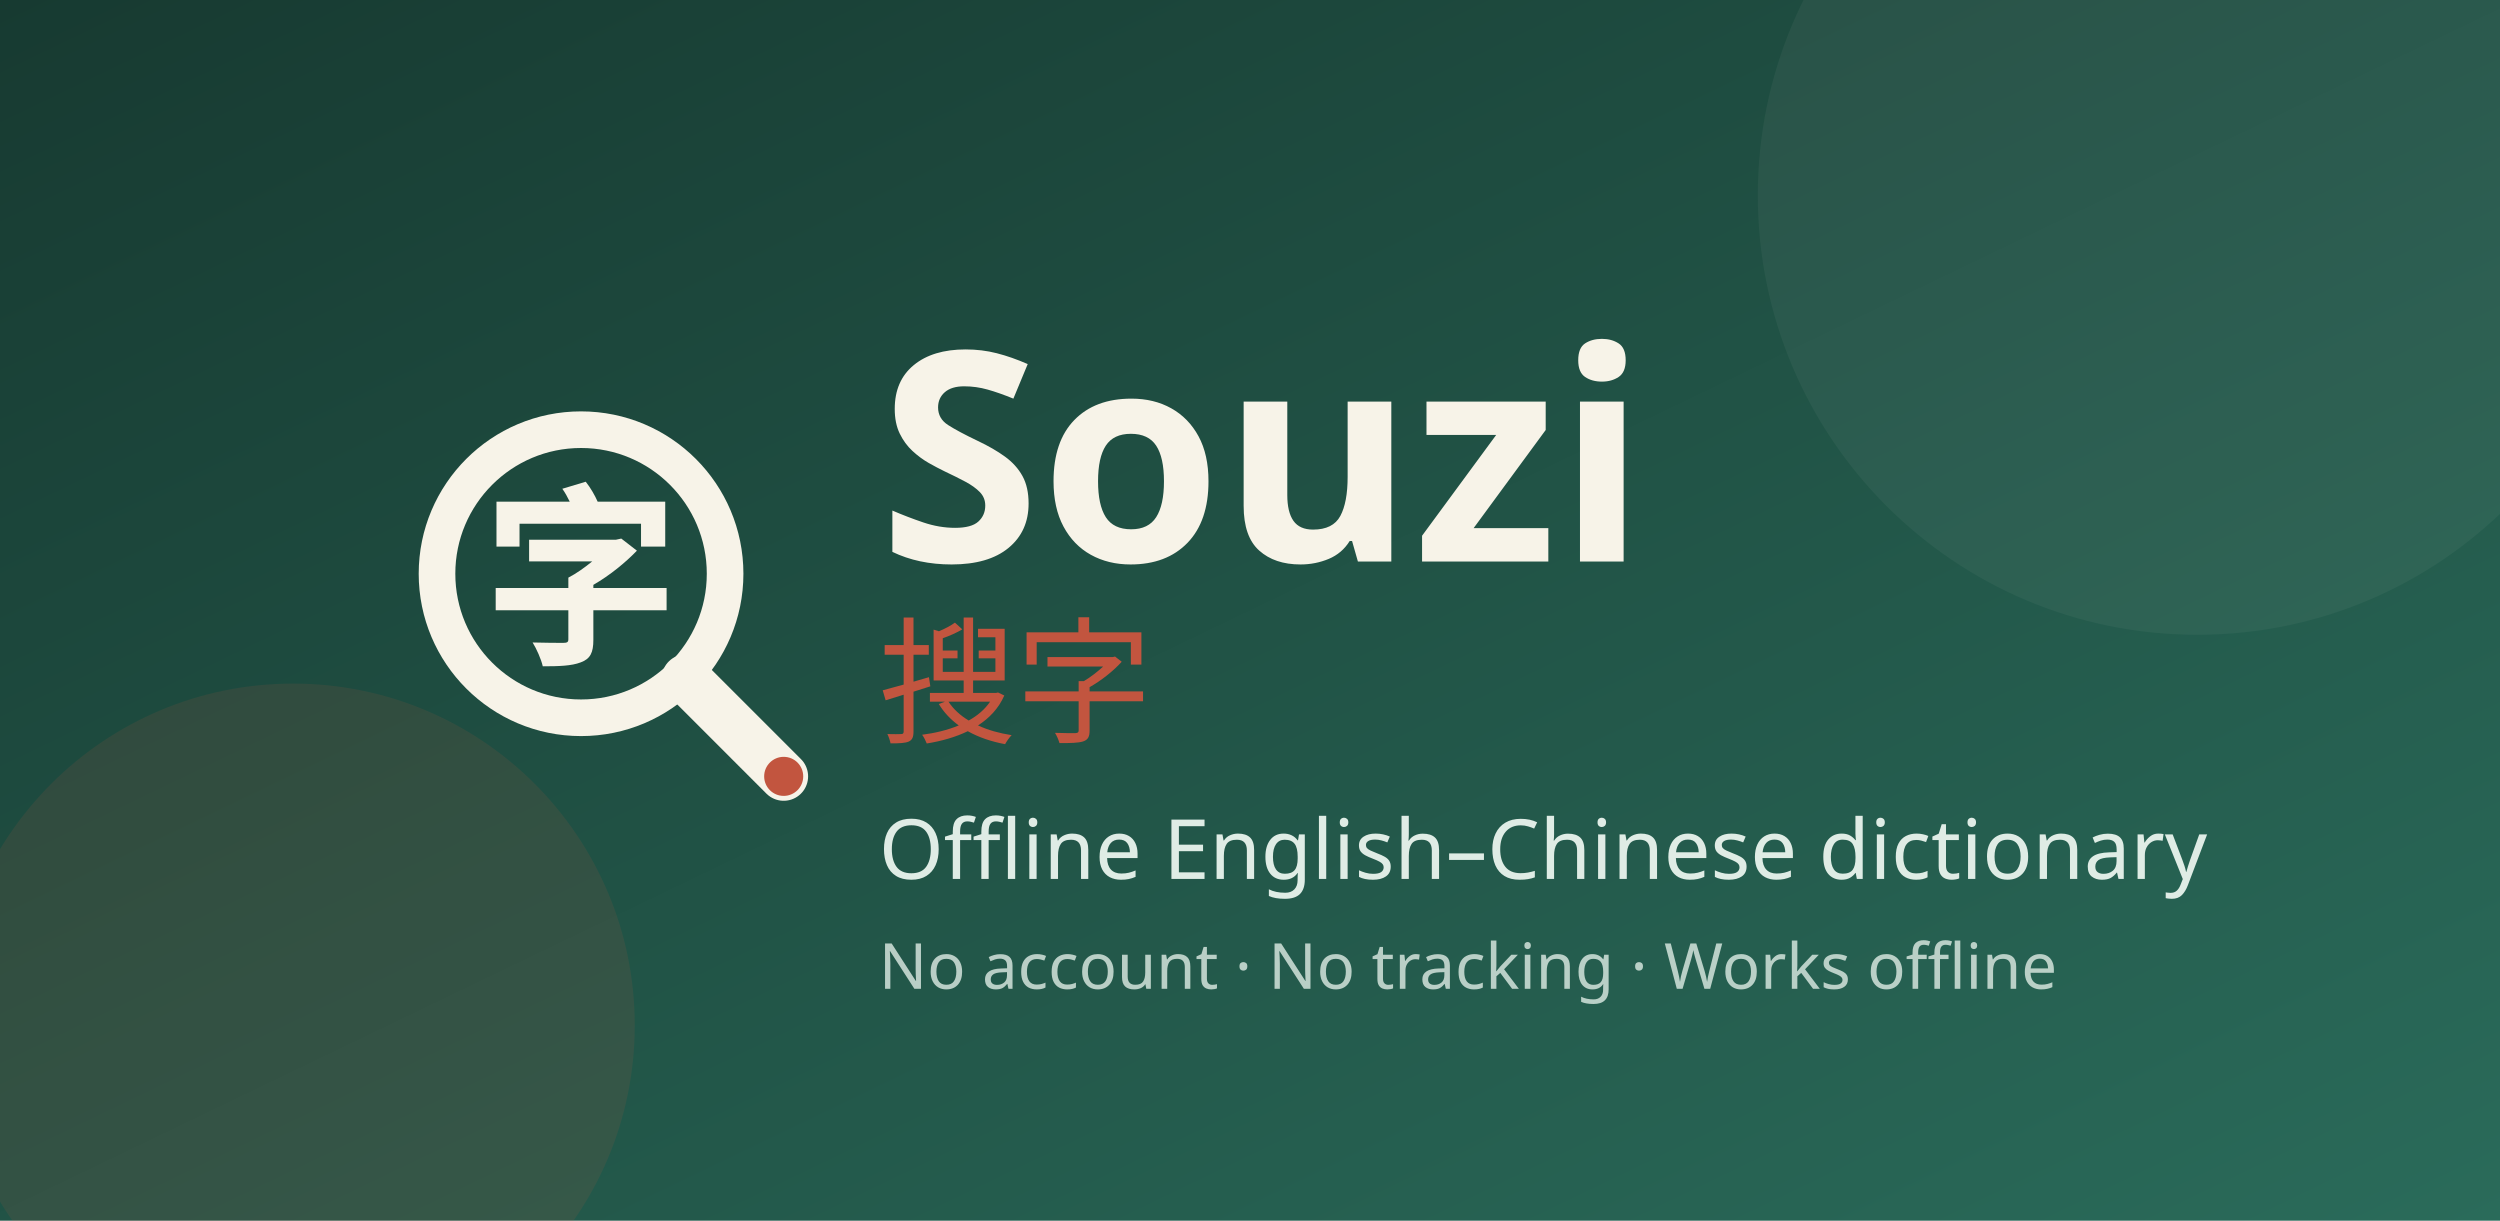
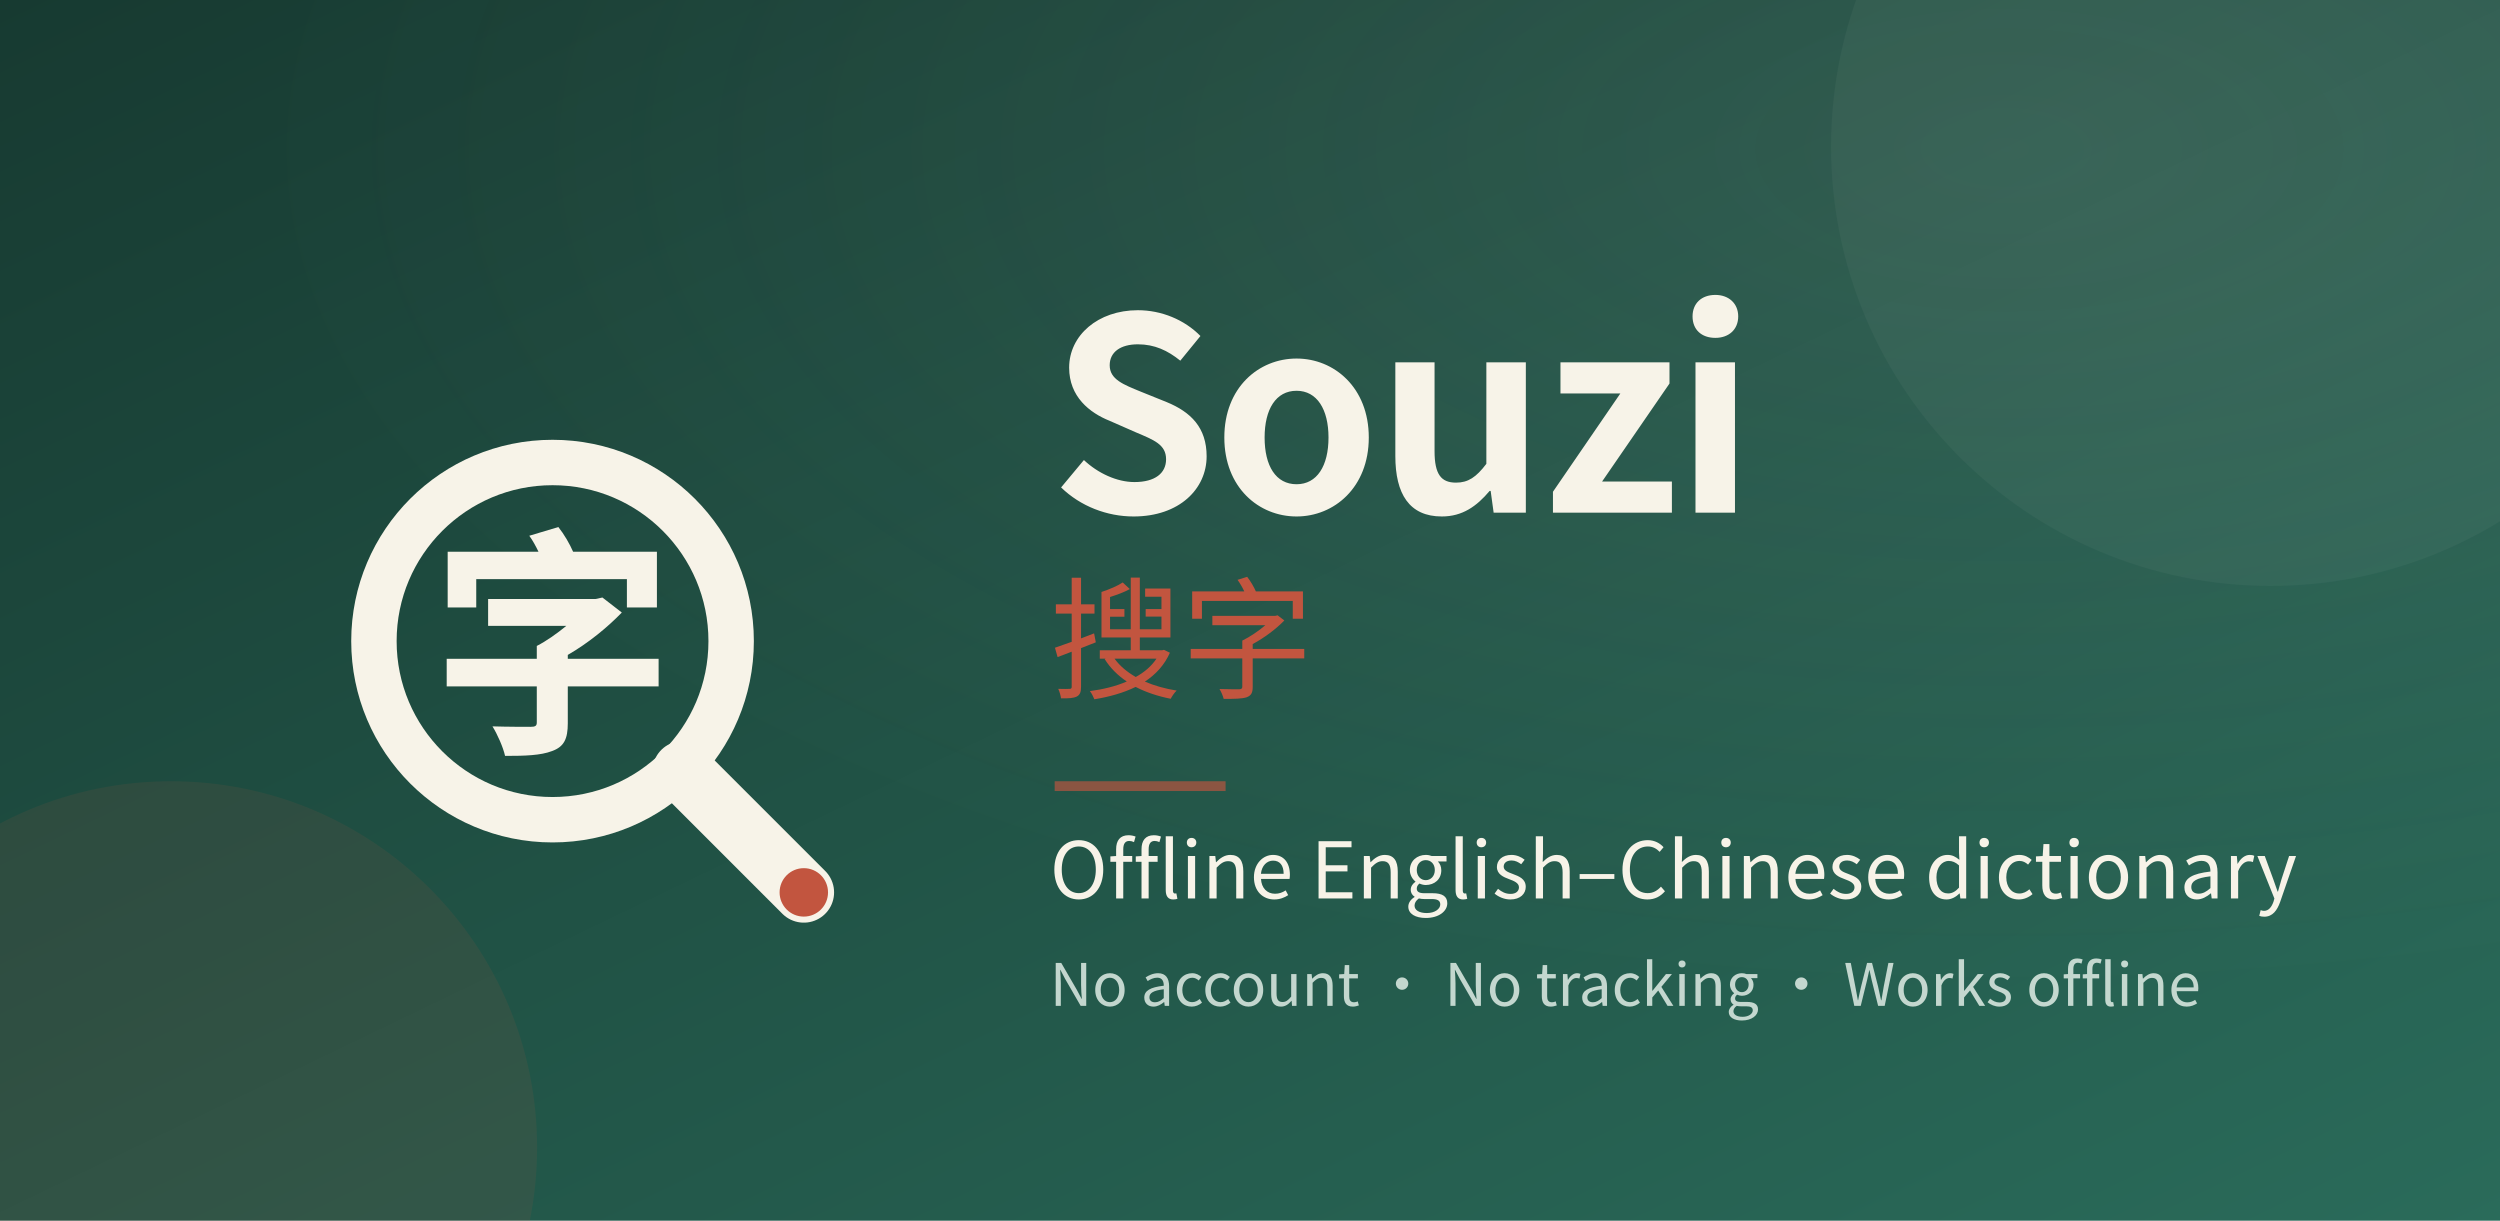
<svg xmlns="http://www.w3.org/2000/svg" viewBox="0 0 1024 500" role="img" aria-label="Souzi feature graphic">
  <defs>
    <linearGradient id="bg" x1="0" y1="0" x2="1" y2="1">
      <stop offset="0" stop-color="#173a31" />
      <stop offset="1" stop-color="#2a6b5a" />
    </linearGradient>
+     <radialGradient id="glow" cx="0.8" cy="0.12" r="0.7">
+       <stop offset="0" stop-color="#f7f3e8" stop-opacity="0.08" />
+       <stop offset="1" stop-color="#f7f3e8" stop-opacity="0" />
+     </radialGradient>
  </defs>
  <rect width="1024" height="500" fill="url(#bg)" />
-   <circle cx="900" cy="80" r="180" fill="#f7f3e8" opacity="0.05" />
-   <circle cx="120" cy="420" r="140" fill="#c2553f" opacity="0.12" />
-   <g transform="translate(120 120) scale(0.5)">
+   <rect width="1024" height="500" fill="url(#glow)" />
+   <circle cx="930" cy="60" r="180" fill="#f7f3e8" opacity="0.04" />
+   <circle cx="70" cy="470" r="150" fill="#c2553f" opacity="0.1" />
+   <g transform="translate(80 120) scale(0.62)">
    <circle cx="236" cy="230" r="118" fill="none" stroke="#f7f3e8" stroke-width="30" stroke-linecap="round" />
    <line x1="322" y1="316" x2="402" y2="396" stroke="#f7f3e8" stroke-width="40" stroke-linecap="round" />
    <circle cx="402" cy="396" r="16" fill="#c2553f" />
    <text x="236" y="222" text-anchor="middle" dominant-baseline="central" font-family="'Noto Sans CJK SC', 'Noto Sans CJK', sans-serif" font-size="160" font-weight="600" fill="#f7f3e8">字</text>
  </g>
-   <text x="360" y="230" font-family="sans-serif" font-size="120" font-weight="700" fill="#f7f3e8">Souzi</text>
-   <text x="360" y="300" font-family="sans-serif" font-size="56" font-weight="500" fill="#c2553f">搜字</text>
-   <text x="360" y="360" font-family="sans-serif" font-size="34" font-weight="400" fill="#dfece5">Offline English–Chinese dictionary</text>
-   <text x="360" y="405" font-family="sans-serif" font-size="26" font-weight="400" fill="#dfece5" opacity="0.8">No account · No tracking · Works offline</text>
+   <g font-family="'Noto Sans CJK SC', 'Noto Sans CJK', sans-serif">
+     <text x="430" y="210" font-size="110" font-weight="700" letter-spacing="-2" fill="#f7f3e8">Souzi</text>
+     <text x="430" y="282" font-size="54" font-weight="500" fill="#c2553f">搜字</text>
+     <line x1="432" y1="322" x2="502" y2="322" stroke="#c2553f" stroke-width="4" opacity="0.65" />
+     <text x="430" y="368" font-size="32" font-weight="400" fill="#f7f3e8">Offline English–Chinese dictionary</text>
+     <text x="430" y="412" font-size="24" font-weight="400" fill="#dfece5" opacity="0.85">No account · No tracking · Works offline</text>
+   </g>
</svg>
